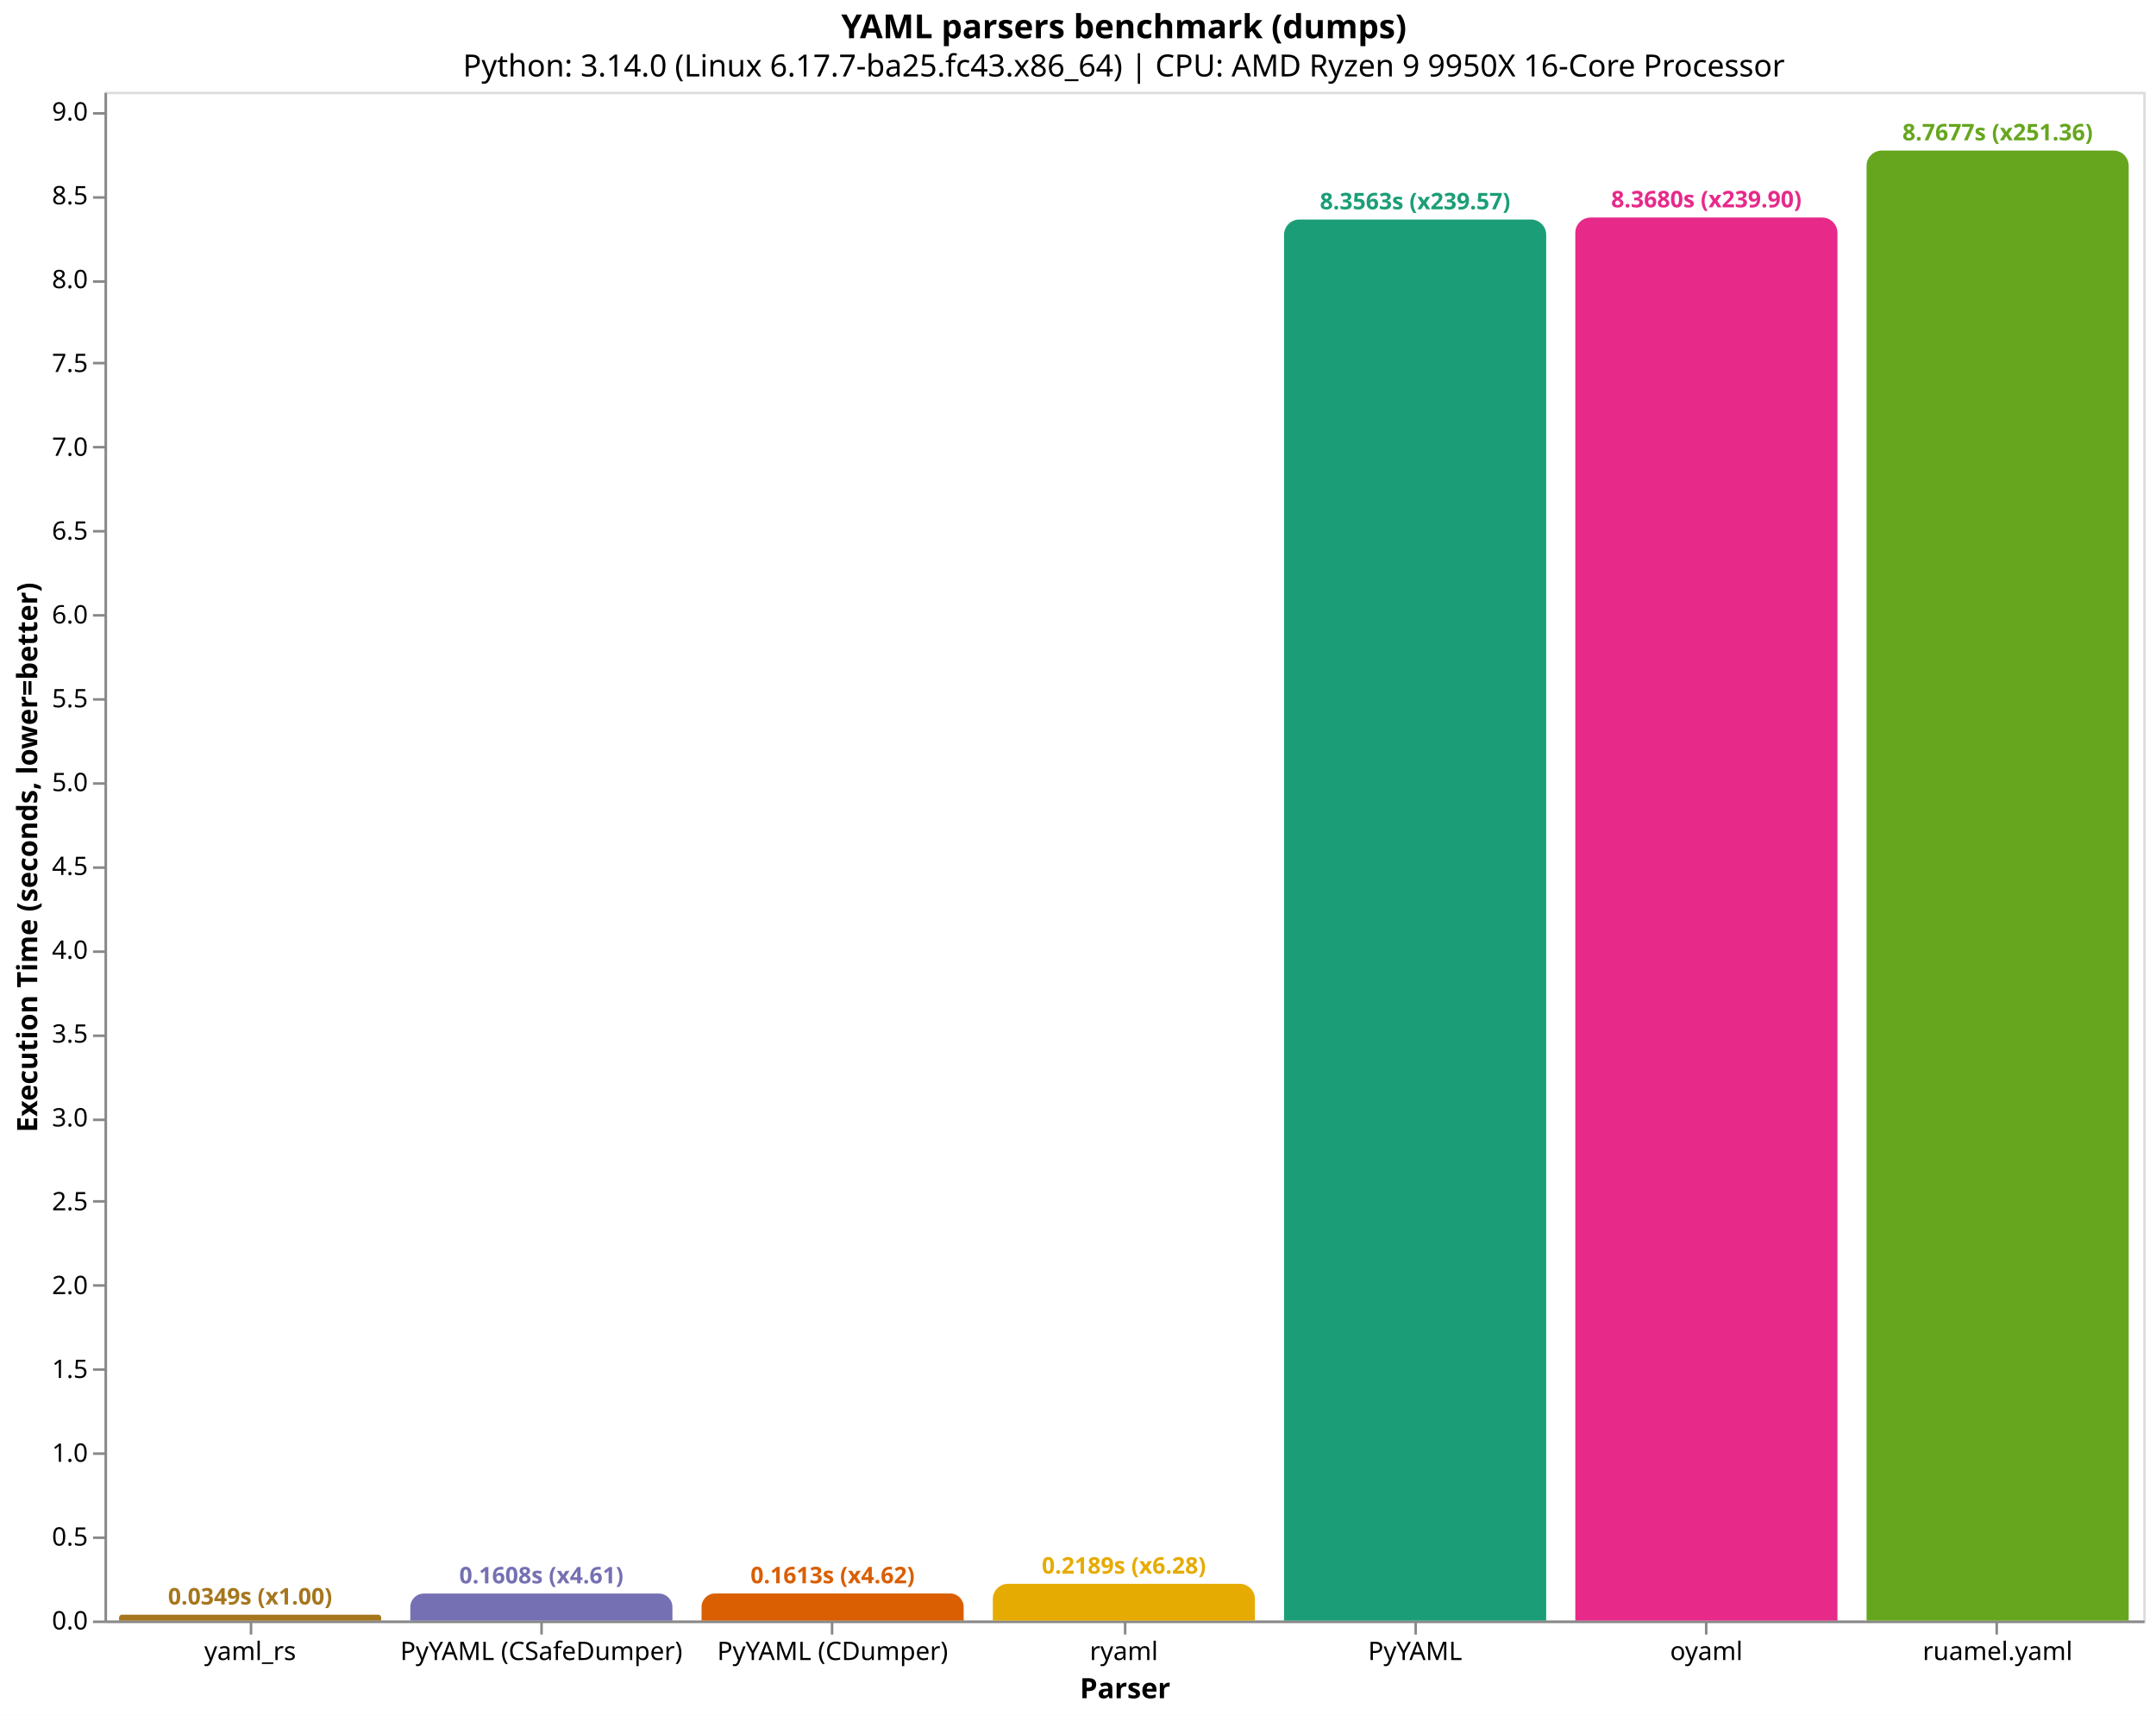
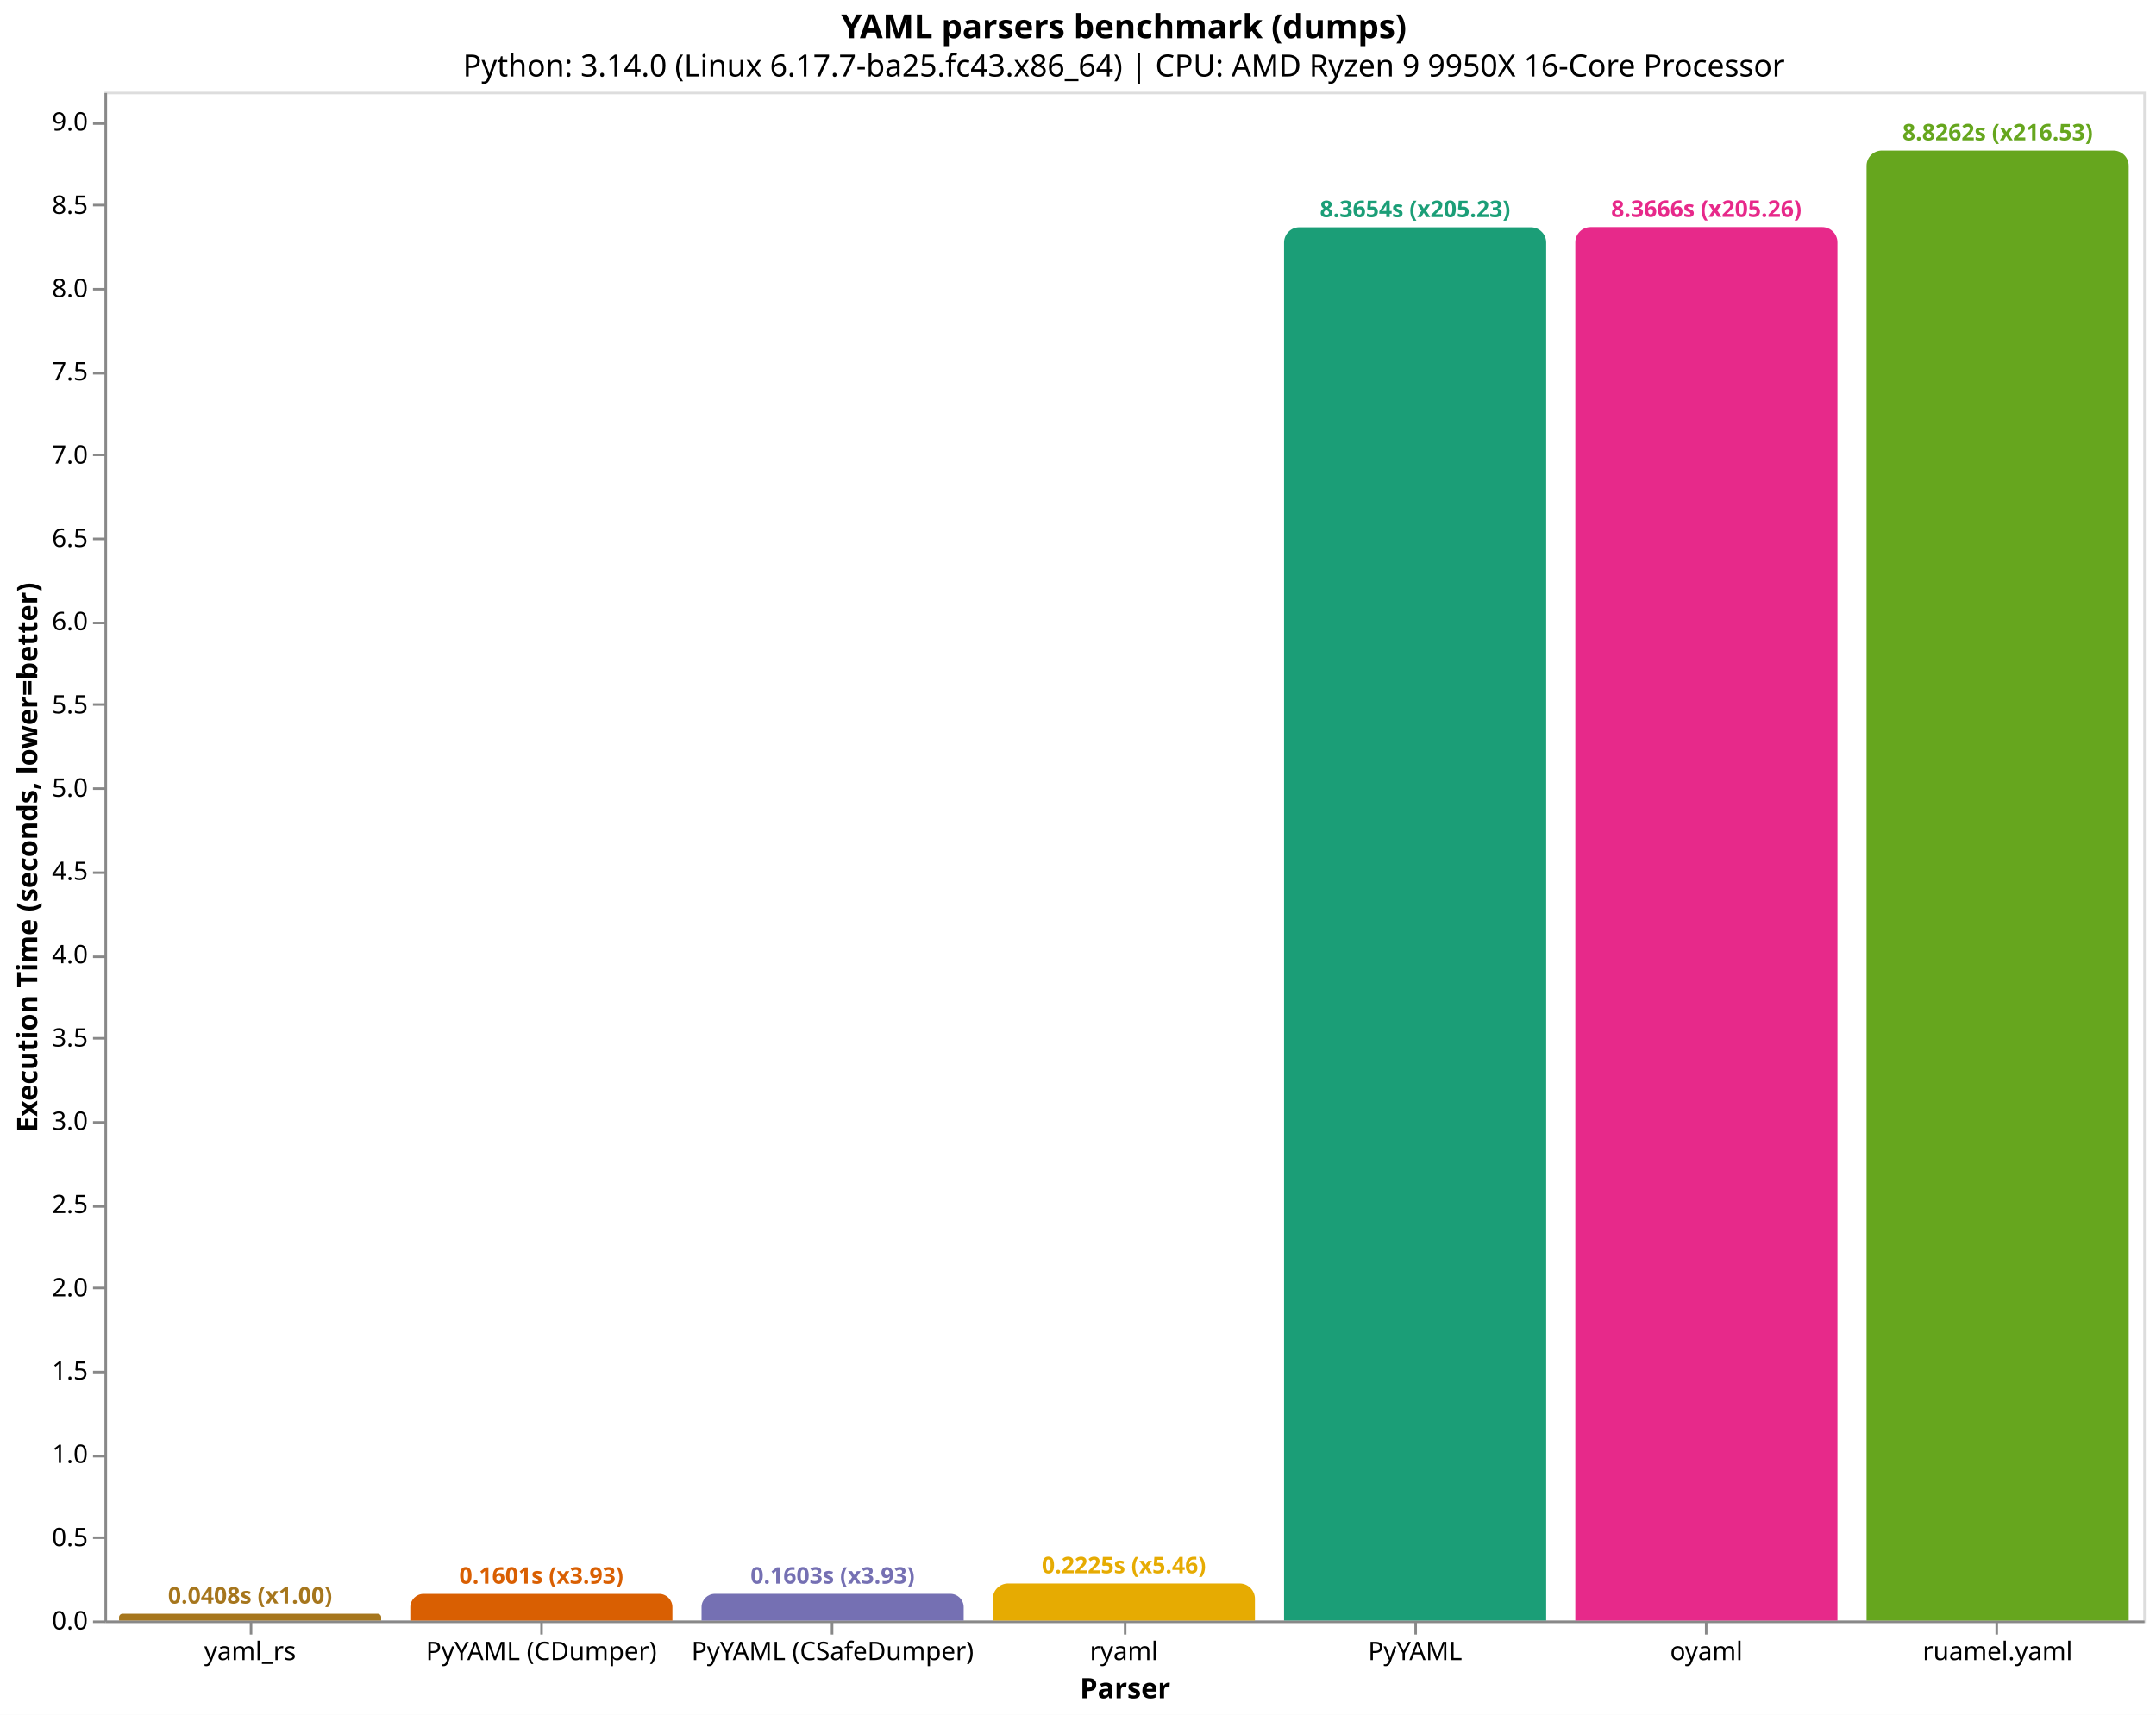
<svg xmlns="http://www.w3.org/2000/svg" version="1.1" class="marks" width="846" height="673" viewBox="0 0 846 673">
  <rect width="846" height="673" fill="white" />
  <g fill="none" stroke-miterlimit="10" transform="translate(41,36)">
    <g class="mark-group role-frame root" role="graphics-object" aria-roledescription="group mark container">
      <g transform="translate(0,0)">
        <path class="background" aria-hidden="true" d="M0.5,0.5h800v600h-800Z" stroke="#ddd" />
        <g>
-           <g class="mark-group role-axis" role="graphics-symbol" aria-roledescription="axis" aria-label="X-axis titled 'Parser' for a discrete scale with 7 values: yaml_rs, PyYAML (CSafeDumper), PyYAML (CDumper), ryaml, PyYAML, oyaml, ruamel.yaml">
+           <g class="mark-group role-axis" role="graphics-symbol" aria-roledescription="axis" aria-label="X-axis titled 'Parser' for a discrete scale with 7 values: yaml_rs, PyYAML (CDumper), PyYAML (CSafeDumper), ryaml, PyYAML, oyaml, ruamel.yaml">
            <g transform="translate(0.5,600.5)">
              <path class="background" aria-hidden="true" d="M0,0h0v0h0Z" pointer-events="none" />
              <g>
                <g class="mark-rule role-axis-tick" pointer-events="none">
                  <line transform="translate(57,0)" x2="0" y2="5" stroke="#888" stroke-width="1" opacity="1" />
                  <line transform="translate(171,0)" x2="0" y2="5" stroke="#888" stroke-width="1" opacity="1" />
                  <line transform="translate(285,0)" x2="0" y2="5" stroke="#888" stroke-width="1" opacity="1" />
                  <line transform="translate(400,0)" x2="0" y2="5" stroke="#888" stroke-width="1" opacity="1" />
                  <line transform="translate(514,0)" x2="0" y2="5" stroke="#888" stroke-width="1" opacity="1" />
                  <line transform="translate(628,0)" x2="0" y2="5" stroke="#888" stroke-width="1" opacity="1" />
                  <line transform="translate(742,0)" x2="0" y2="5" stroke="#888" stroke-width="1" opacity="1" />
                </g>
                <g class="mark-text role-axis-label" pointer-events="none">
                  <text text-anchor="middle" transform="translate(56.64286,15)" font-family="sans-serif" font-size="10px" fill="#000" opacity="1">yaml_rs</text>
-                   <text text-anchor="middle" transform="translate(170.9286,15)" font-family="sans-serif" font-size="10px" fill="#000" opacity="1">PyYAML (CSafeDumper)</text>
-                   <text text-anchor="middle" transform="translate(285.2143,15)" font-family="sans-serif" font-size="10px" fill="#000" opacity="1">PyYAML (CDumper)</text>
+                   <text text-anchor="middle" transform="translate(170.9286,15)" font-family="sans-serif" font-size="10px" fill="#000" opacity="1">PyYAML (CDumper)</text>
+                   <text text-anchor="middle" transform="translate(285.2143,15)" font-family="sans-serif" font-size="10px" fill="#000" opacity="1">PyYAML (CSafeDumper)</text>
                  <text text-anchor="middle" transform="translate(399.5,15)" font-family="sans-serif" font-size="10px" fill="#000" opacity="1">ryaml</text>
                  <text text-anchor="middle" transform="translate(513.7857,15)" font-family="sans-serif" font-size="10px" fill="#000" opacity="1">PyYAML</text>
                  <text text-anchor="middle" transform="translate(628.0714,15)" font-family="sans-serif" font-size="10px" fill="#000" opacity="1">oyaml</text>
                  <text text-anchor="middle" transform="translate(742.3571,15)" font-family="sans-serif" font-size="10px" fill="#000" opacity="1">ruamel.yaml</text>
                </g>
                <g class="mark-rule role-axis-domain" pointer-events="none">
                  <line transform="translate(0,0)" x2="800" y2="0" stroke="#888" stroke-width="1" opacity="1" />
                </g>
                <g class="mark-text role-axis-title" pointer-events="none">
                  <text text-anchor="middle" transform="translate(400,30)" font-family="sans-serif" font-size="11px" font-weight="bold" fill="#000" opacity="1">Parser</text>
                </g>
              </g>
              <path class="foreground" aria-hidden="true" d="" pointer-events="none" display="none" />
            </g>
          </g>
          <g class="mark-group role-axis" role="graphics-symbol" aria-roledescription="axis" aria-label="Y-axis titled 'Execution Time (seconds, lower=better)' for a linear scale with values from 0 to 9">
            <g transform="translate(0.5,0.5)">
              <path class="background" aria-hidden="true" d="M0,0h0v0h0Z" pointer-events="none" />
              <g>
                <g class="mark-rule role-axis-tick" pointer-events="none">
                  <line transform="translate(0,600)" x2="-5" y2="0" stroke="#888" stroke-width="1" opacity="1" />
                  <line transform="translate(0,567)" x2="-5" y2="0" stroke="#888" stroke-width="1" opacity="1" />
-                   <line transform="translate(0,534)" x2="-5" y2="0" stroke="#888" stroke-width="1" opacity="1" />
-                   <line transform="translate(0,501)" x2="-5" y2="0" stroke="#888" stroke-width="1" opacity="1" />
-                   <line transform="translate(0,468)" x2="-5" y2="0" stroke="#888" stroke-width="1" opacity="1" />
-                   <line transform="translate(0,435)" x2="-5" y2="0" stroke="#888" stroke-width="1" opacity="1" />
-                   <line transform="translate(0,403)" x2="-5" y2="0" stroke="#888" stroke-width="1" opacity="1" />
-                   <line transform="translate(0,370)" x2="-5" y2="0" stroke="#888" stroke-width="1" opacity="1" />
-                   <line transform="translate(0,337)" x2="-5" y2="0" stroke="#888" stroke-width="1" opacity="1" />
-                   <line transform="translate(0,304)" x2="-5" y2="0" stroke="#888" stroke-width="1" opacity="1" />
-                   <line transform="translate(0,271)" x2="-5" y2="0" stroke="#888" stroke-width="1" opacity="1" />
-                   <line transform="translate(0,238)" x2="-5" y2="0" stroke="#888" stroke-width="1" opacity="1" />
-                   <line transform="translate(0,205)" x2="-5" y2="0" stroke="#888" stroke-width="1" opacity="1" />
-                   <line transform="translate(0,172)" x2="-5" y2="0" stroke="#888" stroke-width="1" opacity="1" />
-                   <line transform="translate(0,139)" x2="-5" y2="0" stroke="#888" stroke-width="1" opacity="1" />
-                   <line transform="translate(0,106)" x2="-5" y2="0" stroke="#888" stroke-width="1" opacity="1" />
-                   <line transform="translate(0,74)" x2="-5" y2="0" stroke="#888" stroke-width="1" opacity="1" />
-                   <line transform="translate(0,41)" x2="-5" y2="0" stroke="#888" stroke-width="1" opacity="1" />
-                   <line transform="translate(0,8)" x2="-5" y2="0" stroke="#888" stroke-width="1" opacity="1" />
+                   <line transform="translate(0,535)" x2="-5" y2="0" stroke="#888" stroke-width="1" opacity="1" />
+                   <line transform="translate(0,502)" x2="-5" y2="0" stroke="#888" stroke-width="1" opacity="1" />
+                   <line transform="translate(0,469)" x2="-5" y2="0" stroke="#888" stroke-width="1" opacity="1" />
+                   <line transform="translate(0,437)" x2="-5" y2="0" stroke="#888" stroke-width="1" opacity="1" />
+                   <line transform="translate(0,404)" x2="-5" y2="0" stroke="#888" stroke-width="1" opacity="1" />
+                   <line transform="translate(0,371)" x2="-5" y2="0" stroke="#888" stroke-width="1" opacity="1" />
+                   <line transform="translate(0,339)" x2="-5" y2="0" stroke="#888" stroke-width="1" opacity="1" />
+                   <line transform="translate(0,306)" x2="-5" y2="0" stroke="#888" stroke-width="1" opacity="1" />
+                   <line transform="translate(0,273)" x2="-5" y2="0" stroke="#888" stroke-width="1" opacity="1" />
+                   <line transform="translate(0,240)" x2="-5" y2="0" stroke="#888" stroke-width="1" opacity="1" />
+                   <line transform="translate(0,208)" x2="-5" y2="0" stroke="#888" stroke-width="1" opacity="1" />
+                   <line transform="translate(0,175)" x2="-5" y2="0" stroke="#888" stroke-width="1" opacity="1" />
+                   <line transform="translate(0,142)" x2="-5" y2="0" stroke="#888" stroke-width="1" opacity="1" />
+                   <line transform="translate(0,110)" x2="-5" y2="0" stroke="#888" stroke-width="1" opacity="1" />
+                   <line transform="translate(0,77)" x2="-5" y2="0" stroke="#888" stroke-width="1" opacity="1" />
+                   <line transform="translate(0,44)" x2="-5" y2="0" stroke="#888" stroke-width="1" opacity="1" />
+                   <line transform="translate(0,12)" x2="-5" y2="0" stroke="#888" stroke-width="1" opacity="1" />
                </g>
                <g class="mark-text role-axis-label" pointer-events="none">
                  <text text-anchor="end" transform="translate(-7,603)" font-family="sans-serif" font-size="10px" fill="#000" opacity="1">0.0</text>
-                   <text text-anchor="end" transform="translate(-7,570.0995)" font-family="sans-serif" font-size="10px" fill="#000" opacity="1">0.5</text>
-                   <text text-anchor="end" transform="translate(-7,537.199)" font-family="sans-serif" font-size="10px" fill="#000" opacity="1">1.0</text>
-                   <text text-anchor="end" transform="translate(-7,504.2986)" font-family="sans-serif" font-size="10px" fill="#000" opacity="1">1.5</text>
-                   <text text-anchor="end" transform="translate(-7,471.3981)" font-family="sans-serif" font-size="10px" fill="#000" opacity="1">2.0</text>
-                   <text text-anchor="end" transform="translate(-7,438.4976)" font-family="sans-serif" font-size="10px" fill="#000" opacity="1">2.5</text>
-                   <text text-anchor="end" transform="translate(-7,405.5971)" font-family="sans-serif" font-size="10px" fill="#000" opacity="1">3.0</text>
-                   <text text-anchor="end" transform="translate(-7,372.6966)" font-family="sans-serif" font-size="10px" fill="#000" opacity="1">3.5</text>
-                   <text text-anchor="end" transform="translate(-7,339.7962)" font-family="sans-serif" font-size="10px" fill="#000" opacity="1">4.0</text>
-                   <text text-anchor="end" transform="translate(-7,306.8957)" font-family="sans-serif" font-size="10px" fill="#000" opacity="1">4.5</text>
-                   <text text-anchor="end" transform="translate(-7,273.9952)" font-family="sans-serif" font-size="10px" fill="#000" opacity="1">5.0</text>
-                   <text text-anchor="end" transform="translate(-7,241.0947)" font-family="sans-serif" font-size="10px" fill="#000" opacity="1">5.5</text>
-                   <text text-anchor="end" transform="translate(-7,208.1942)" font-family="sans-serif" font-size="10px" fill="#000" opacity="1">6.0</text>
-                   <text text-anchor="end" transform="translate(-7,175.2938)" font-family="sans-serif" font-size="10px" fill="#000" opacity="1">6.5</text>
-                   <text text-anchor="end" transform="translate(-7,142.3933)" font-family="sans-serif" font-size="10px" fill="#000" opacity="1">7.0</text>
-                   <text text-anchor="end" transform="translate(-7,109.4928)" font-family="sans-serif" font-size="10px" fill="#000" opacity="1">7.5</text>
-                   <text text-anchor="end" transform="translate(-7,76.59231)" font-family="sans-serif" font-size="10px" fill="#000" opacity="1">8.0</text>
-                   <text text-anchor="end" transform="translate(-7,43.69183)" font-family="sans-serif" font-size="10px" fill="#000" opacity="1">8.5</text>
-                   <text text-anchor="end" transform="translate(-7,10.79135)" font-family="sans-serif" font-size="10px" fill="#000" opacity="1">9.0</text>
+                   <text text-anchor="end" transform="translate(-7,570.3177)" font-family="sans-serif" font-size="10px" fill="#000" opacity="1">0.5</text>
+                   <text text-anchor="end" transform="translate(-7,537.6353)" font-family="sans-serif" font-size="10px" fill="#000" opacity="1">1.0</text>
+                   <text text-anchor="end" transform="translate(-7,504.953)" font-family="sans-serif" font-size="10px" fill="#000" opacity="1">1.5</text>
+                   <text text-anchor="end" transform="translate(-7,472.2707)" font-family="sans-serif" font-size="10px" fill="#000" opacity="1">2.0</text>
+                   <text text-anchor="end" transform="translate(-7,439.5884)" font-family="sans-serif" font-size="10px" fill="#000" opacity="1">2.5</text>
+                   <text text-anchor="end" transform="translate(-7,406.906)" font-family="sans-serif" font-size="10px" fill="#000" opacity="1">3.0</text>
+                   <text text-anchor="end" transform="translate(-7,374.2237)" font-family="sans-serif" font-size="10px" fill="#000" opacity="1">3.5</text>
+                   <text text-anchor="end" transform="translate(-7,341.5414)" font-family="sans-serif" font-size="10px" fill="#000" opacity="1">4.0</text>
+                   <text text-anchor="end" transform="translate(-7,308.8591)" font-family="sans-serif" font-size="10px" fill="#000" opacity="1">4.5</text>
+                   <text text-anchor="end" transform="translate(-7,276.1767)" font-family="sans-serif" font-size="10px" fill="#000" opacity="1">5.0</text>
+                   <text text-anchor="end" transform="translate(-7,243.4944)" font-family="sans-serif" font-size="10px" fill="#000" opacity="1">5.5</text>
+                   <text text-anchor="end" transform="translate(-7,210.8121)" font-family="sans-serif" font-size="10px" fill="#000" opacity="1">6.0</text>
+                   <text text-anchor="end" transform="translate(-7,178.1298)" font-family="sans-serif" font-size="10px" fill="#000" opacity="1">6.5</text>
+                   <text text-anchor="end" transform="translate(-7,145.4474)" font-family="sans-serif" font-size="10px" fill="#000" opacity="1">7.0</text>
+                   <text text-anchor="end" transform="translate(-7,112.7651)" font-family="sans-serif" font-size="10px" fill="#000" opacity="1">7.5</text>
+                   <text text-anchor="end" transform="translate(-7,80.08279)" font-family="sans-serif" font-size="10px" fill="#000" opacity="1">8.0</text>
+                   <text text-anchor="end" transform="translate(-7,47.40047)" font-family="sans-serif" font-size="10px" fill="#000" opacity="1">8.5</text>
+                   <text text-anchor="end" transform="translate(-7,14.71814)" font-family="sans-serif" font-size="10px" fill="#000" opacity="1">9.0</text>
                </g>
                <g class="mark-rule role-axis-domain" pointer-events="none">
                  <line transform="translate(0,600)" x2="0" y2="-600" stroke="#888" stroke-width="1" opacity="1" />
                </g>
                <g class="mark-text role-axis-title" pointer-events="none">
                  <text text-anchor="middle" transform="translate(-24.90137,300) rotate(-90) translate(0,-2)" font-family="sans-serif" font-size="11px" font-weight="bold" fill="#000" opacity="1">Execution Time (seconds, lower=better)</text>
                </g>
              </g>
              <path class="foreground" aria-hidden="true" d="" pointer-events="none" display="none" />
            </g>
          </g>
          <g class="mark-group role-scope" role="graphics-object" aria-roledescription="group mark container">
-             <g transform="translate(5.714286,597.7048)">
-               <path class="background" aria-hidden="true" d="M1.148,0L101.71,0C102.343,0,102.857,0.514,102.857,1.148L102.857,2.295C102.857,2.295,102.857,2.295,102.857,2.295L0,2.295C0,2.295,0,2.295,0,2.295L0,1.148C0,0.514,0.514,0,1.148,0Z" />
+             <g transform="translate(5.714286,597.3356)">
+               <path class="background" aria-hidden="true" d="M1.332,0L101.525,0C102.26,0,102.857,0.597,102.857,1.332L102.857,2.664C102.857,2.664,102.857,2.664,102.857,2.664L0,2.664C0,2.664,0,2.664,0,2.664L0,1.332C0,0.597,0.597,0,1.332,0Z" />
              <g clip-path="url(#clip9)">
                <g class="mark-group role-scope" role="graphics-object" aria-roledescription="group mark container">
-                   <g transform="translate(0,-597.7048)">
-                     <path class="background" aria-hidden="true" d="M0,0h102.857v0h-102.857Z" />
-                     <g>
-                       <g class="mark-rect role-mark layer_0_marks" role="graphics-object" aria-roledescription="rect mark container">
-                         <path aria-label="Parser: yaml_rs; Execution Time (seconds, lower=better): 0.034880747667; parser: yaml_rs; Execution Time (s): 0.0349; Slowdown: 1.00" role="graphics-symbol" aria-roledescription="bar" d="M0,597.705h102.857v2.295h-102.857Z" fill="#a6761d" />
-                       </g>
-                     </g>
-                     <path class="foreground" aria-hidden="true" d="" display="none" />
-                   </g>
-                 </g>
-               </g>
-               <path class="foreground" aria-hidden="true" d="" display="none" />
-             </g>
-             <g transform="translate(120,589.419)">
-               <path class="background" aria-hidden="true" d="M5.29,0L97.567,0C100.487,0,102.857,2.371,102.857,5.29L102.857,10.581C102.857,10.581,102.857,10.581,102.857,10.581L0,10.581C0,10.581,0,10.581,0,10.581L0,5.29C0,2.371,2.371,0,5.29,0Z" />
+                   <g transform="translate(0,-597.3356)">
+                     <path class="background" aria-hidden="true" d="M0,0h102.857v0h-102.857Z" />
+                     <g>
+                       <g class="mark-rect role-mark layer_0_marks" role="graphics-object" aria-roledescription="rect mark container">
+                         <path aria-label="Parser: yaml_rs; Execution Time (seconds, lower=better): 0.0407620583331; parser: yaml_rs; Execution Time (s): 0.0408; Slowdown: 1.00" role="graphics-symbol" aria-roledescription="bar" d="M0,597.336h102.857v2.664h-102.857Z" fill="#a6761d" />
+                       </g>
+                     </g>
+                     <path class="foreground" aria-hidden="true" d="" display="none" />
+                   </g>
+                 </g>
+               </g>
+               <path class="foreground" aria-hidden="true" d="" display="none" />
+             </g>
+             <g transform="translate(120,589.5331)">
+               <path class="background" aria-hidden="true" d="M5.233,0L97.624,0C100.512,0,102.857,2.345,102.857,5.233L102.857,10.467C102.857,10.467,102.857,10.467,102.857,10.467L0,10.467C0,10.467,0,10.467,0,10.467L0,5.233C0,2.345,2.345,0,5.233,0Z" />
              <g clip-path="url(#clip10)">
                <g class="mark-group role-scope" role="graphics-object" aria-roledescription="group mark container">
-                   <g transform="translate(0,-589.419)">
-                     <path class="background" aria-hidden="true" d="M0,0h102.857v0h-102.857Z" />
-                     <g>
-                       <g class="mark-rect role-mark layer_0_marks" role="graphics-object" aria-roledescription="rect mark container">
-                         <path aria-label="Parser: PyYAML (CSafeDumper); Execution Time (seconds, lower=better): 0.160803006668; parser: PyYAML (CSafeDumper); Execution Time (s): 0.1608; Slowdown: 4.61" role="graphics-symbol" aria-roledescription="bar" d="M0,589.419h102.857v10.581h-102.857Z" fill="#7570b3" />
-                       </g>
-                     </g>
-                     <path class="foreground" aria-hidden="true" d="" display="none" />
-                   </g>
-                 </g>
-               </g>
-               <path class="foreground" aria-hidden="true" d="" display="none" />
-             </g>
-             <g transform="translate(234.2857,589.3849)">
-               <path class="background" aria-hidden="true" d="M5.308,0L97.55,0C100.479,0,102.857,2.378,102.857,5.308L102.857,10.615C102.857,10.615,102.857,10.615,102.857,10.615L0,10.615C0,10.615,0,10.615,0,10.615L0,5.308C0,2.378,2.378,0,5.308,0Z" />
+                   <g transform="translate(0,-589.5331)">
+                     <path class="background" aria-hidden="true" d="M0,0h102.857v0h-102.857Z" />
+                     <g>
+                       <g class="mark-rect role-mark layer_0_marks" role="graphics-object" aria-roledescription="rect mark container">
+                         <path aria-label="Parser: PyYAML (CDumper); Execution Time (seconds, lower=better): 0.160131567; parser: PyYAML (CDumper); Execution Time (s): 0.1601; Slowdown: 3.93" role="graphics-symbol" aria-roledescription="bar" d="M0,589.533h102.857v10.467h-102.857Z" fill="#d95f02" />
+                       </g>
+                     </g>
+                     <path class="foreground" aria-hidden="true" d="" display="none" />
+                   </g>
+                 </g>
+               </g>
+               <path class="foreground" aria-hidden="true" d="" display="none" />
+             </g>
+             <g transform="translate(234.2857,589.5194)">
+               <path class="background" aria-hidden="true" d="M5.24,0L97.617,0C100.509,0,102.857,2.348,102.857,5.24L102.857,10.481C102.857,10.481,102.857,10.481,102.857,10.481L0,10.481C0,10.481,0,10.481,0,10.481L0,5.24C0,2.348,2.348,0,5.24,0Z" />
              <g clip-path="url(#clip11)">
                <g class="mark-group role-scope" role="graphics-object" aria-roledescription="group mark container">
-                   <g transform="translate(0,-589.3849)">
-                     <path class="background" aria-hidden="true" d="M0,0h102.857v0h-102.857Z" />
-                     <g>
-                       <g class="mark-rect role-mark layer_0_marks" role="graphics-object" aria-roledescription="rect mark container">
-                         <path aria-label="Parser: PyYAML (CDumper); Execution Time (seconds, lower=better): 0.161320664665; parser: PyYAML (CDumper); Execution Time (s): 0.1613; Slowdown: 4.62" role="graphics-symbol" aria-roledescription="bar" d="M0,589.385h102.857v10.615h-102.857Z" fill="#d95f02" />
-                       </g>
-                     </g>
-                     <path class="foreground" aria-hidden="true" d="" display="none" />
-                   </g>
-                 </g>
-               </g>
-               <path class="foreground" aria-hidden="true" d="" display="none" />
-             </g>
-             <g transform="translate(348.5714,585.5932)">
-               <path class="background" aria-hidden="true" d="M6,0L96.857,0C100.169,0,102.857,2.689,102.857,6L102.857,14.407C102.857,14.407,102.857,14.407,102.857,14.407L0,14.407C0,14.407,0,14.407,0,14.407L0,6C0,2.689,2.689,0,6,0Z" />
+                   <g transform="translate(0,-589.5194)">
+                     <path class="background" aria-hidden="true" d="M0,0h102.857v0h-102.857Z" />
+                     <g>
+                       <g class="mark-rect role-mark layer_0_marks" role="graphics-object" aria-roledescription="rect mark container">
+                         <path aria-label="Parser: PyYAML (CSafeDumper); Execution Time (seconds, lower=better): 0.160341; parser: PyYAML (CSafeDumper); Execution Time (s): 0.1603; Slowdown: 3.93" role="graphics-symbol" aria-roledescription="bar" d="M0,589.519h102.857v10.481h-102.857Z" fill="#7570b3" />
+                       </g>
+                     </g>
+                     <path class="foreground" aria-hidden="true" d="" display="none" />
+                   </g>
+                 </g>
+               </g>
+               <path class="foreground" aria-hidden="true" d="" display="none" />
+             </g>
+             <g transform="translate(348.5714,585.4557)">
+               <path class="background" aria-hidden="true" d="M6,0L96.857,0C100.169,0,102.857,2.689,102.857,6L102.857,14.544C102.857,14.544,102.857,14.544,102.857,14.544L0,14.544C0,14.544,0,14.544,0,14.544L0,6C0,2.689,2.689,0,6,0Z" />
              <g clip-path="url(#clip12)">
                <g class="mark-group role-scope" role="graphics-object" aria-roledescription="group mark container">
-                   <g transform="translate(0,-585.5932)">
-                     <path class="background" aria-hidden="true" d="M0,0h102.857v0h-102.857Z" />
-                     <g>
-                       <g class="mark-rect role-mark layer_0_marks" role="graphics-object" aria-roledescription="rect mark container">
-                         <path aria-label="Parser: ryaml; Execution Time (seconds, lower=better): 0.218944663332; parser: ryaml; Execution Time (s): 0.2189; Slowdown: 6.28" role="graphics-symbol" aria-roledescription="bar" d="M0,585.593h102.857v14.407h-102.857Z" fill="#e6ab02" />
-                       </g>
-                     </g>
-                     <path class="foreground" aria-hidden="true" d="" display="none" />
-                   </g>
-                 </g>
-               </g>
-               <path class="foreground" aria-hidden="true" d="" display="none" />
-             </g>
-             <g transform="translate(462.8571,50.14736)">
-               <path class="background" aria-hidden="true" d="M6,0L96.857,0C100.169,0,102.857,2.689,102.857,6L102.857,549.853C102.857,549.853,102.857,549.853,102.857,549.853L0,549.853C0,549.853,0,549.853,0,549.853L0,6C0,2.689,2.689,0,6,0Z" />
+                   <g transform="translate(0,-585.4557)">
+                     <path class="background" aria-hidden="true" d="M0,0h102.857v0h-102.857Z" />
+                     <g>
+                       <g class="mark-rect role-mark layer_0_marks" role="graphics-object" aria-roledescription="rect mark container">
+                         <path aria-label="Parser: ryaml; Execution Time (seconds, lower=better): 0.222510913333; parser: ryaml; Execution Time (s): 0.2225; Slowdown: 5.46" role="graphics-symbol" aria-roledescription="bar" d="M0,585.456h102.857v14.544h-102.857Z" fill="#e6ab02" />
+                       </g>
+                     </g>
+                     <path class="foreground" aria-hidden="true" d="" display="none" />
+                   </g>
+                 </g>
+               </g>
+               <path class="foreground" aria-hidden="true" d="" display="none" />
+             </g>
+             <g transform="translate(462.8571,53.19553)">
+               <path class="background" aria-hidden="true" d="M6,0L96.857,0C100.169,0,102.857,2.689,102.857,6L102.857,546.804C102.857,546.804,102.857,546.804,102.857,546.804L0,546.804C0,546.804,0,546.804,0,546.804L0,6C0,2.689,2.689,0,6,0Z" />
              <g clip-path="url(#clip13)">
                <g class="mark-group role-scope" role="graphics-object" aria-roledescription="group mark container">
-                   <g transform="translate(0,-50.14736)">
-                     <path class="background" aria-hidden="true" d="M0,0h102.857v0h-102.857Z" />
-                     <g>
-                       <g class="mark-rect role-mark layer_0_marks" role="graphics-object" aria-roledescription="rect mark container">
-                         <path aria-label="Parser: PyYAML; Execution Time (seconds, lower=better): 8.35630105267; parser: PyYAML; Execution Time (s): 8.3563; Slowdown: 239.57" role="graphics-symbol" aria-roledescription="bar" d="M0,50.147h102.857v549.853h-102.857Z" fill="#1b9e77" />
-                       </g>
-                     </g>
-                     <path class="foreground" aria-hidden="true" d="" display="none" />
-                   </g>
-                 </g>
-               </g>
-               <path class="foreground" aria-hidden="true" d="" display="none" />
-             </g>
-             <g transform="translate(577.1429,49.37468)">
-               <path class="background" aria-hidden="true" d="M6,0L96.857,0C100.169,0,102.857,2.689,102.857,6L102.857,550.625C102.857,550.625,102.857,550.625,102.857,550.625L0,550.625C0,550.625,0,550.625,0,550.625L0,6C0,2.689,2.689,0,6,0Z" />
+                   <g transform="translate(0,-53.19553)">
+                     <path class="background" aria-hidden="true" d="M0,0h102.857v0h-102.857Z" />
+                     <g>
+                       <g class="mark-rect role-mark layer_0_marks" role="graphics-object" aria-roledescription="rect mark container">
+                         <path aria-label="Parser: PyYAML; Execution Time (seconds, lower=better): 8.36544617667; parser: PyYAML; Execution Time (s): 8.3654; Slowdown: 205.23" role="graphics-symbol" aria-roledescription="bar" d="M0,53.196h102.857v546.804h-102.857Z" fill="#1b9e77" />
+                       </g>
+                     </g>
+                     <path class="foreground" aria-hidden="true" d="" display="none" />
+                   </g>
+                 </g>
+               </g>
+               <path class="foreground" aria-hidden="true" d="" display="none" />
+             </g>
+             <g transform="translate(577.1429,53.11798)">
+               <path class="background" aria-hidden="true" d="M6,0L96.857,0C100.169,0,102.857,2.689,102.857,6L102.857,546.882C102.857,546.882,102.857,546.882,102.857,546.882L0,546.882C0,546.882,0,546.882,0,546.882L0,6C0,2.689,2.689,0,6,0Z" />
              <g clip-path="url(#clip14)">
                <g class="mark-group role-scope" role="graphics-object" aria-roledescription="group mark container">
-                   <g transform="translate(0,-49.37468)">
-                     <path class="background" aria-hidden="true" d="M0,0h102.857v0h-102.857Z" />
-                     <g>
-                       <g class="mark-rect role-mark layer_0_marks" role="graphics-object" aria-roledescription="rect mark container">
-                         <path aria-label="Parser: oyaml; Execution Time (seconds, lower=better): 8.36804371633; parser: oyaml; Execution Time (s): 8.3680; Slowdown: 239.90" role="graphics-symbol" aria-roledescription="bar" d="M0,49.375h102.857v550.625h-102.857Z" fill="#e7298a" />
+                   <g transform="translate(0,-53.11798)">
+                     <path class="background" aria-hidden="true" d="M0,0h102.857v0h-102.857Z" />
+                     <g>
+                       <g class="mark-rect role-mark layer_0_marks" role="graphics-object" aria-roledescription="rect mark container">
+                         <path aria-label="Parser: oyaml; Execution Time (seconds, lower=better): 8.366632577; parser: oyaml; Execution Time (s): 8.3666; Slowdown: 205.26" role="graphics-symbol" aria-roledescription="bar" d="M0,53.118h102.857v546.882h-102.857Z" fill="#e7298a" />
                      </g>
                    </g>
                    <path class="foreground" aria-hidden="true" d="" display="none" />
                  </g>
                </g>
              </g>
              <path class="foreground" aria-hidden="true" d="" display="none" />
            </g>
            <g transform="translate(691.4286,23.07692)">
              <path class="background" aria-hidden="true" d="M6,0L96.857,0C100.169,0,102.857,2.689,102.857,6L102.857,576.923C102.857,576.923,102.857,576.923,102.857,576.923L0,576.923C0,576.923,0,576.923,0,576.923L0,6C0,2.689,2.689,0,6,0Z" />
              <g clip-path="url(#clip15)">
                <g class="mark-group role-scope" role="graphics-object" aria-roledescription="group mark container">
                  <g transform="translate(0,-23.07692)">
                    <path class="background" aria-hidden="true" d="M0,0h102.857v0h-102.857Z" />
                    <g>
                      <g class="mark-rect role-mark layer_0_marks" role="graphics-object" aria-roledescription="rect mark container">
-                         <path aria-label="Parser: ruamel.yaml; Execution Time (seconds, lower=better): 8.76769984667; parser: ruamel.yaml; Execution Time (s): 8.7677; Slowdown: 251.36" role="graphics-symbol" aria-roledescription="bar" d="M0,23.077h102.857v576.923h-102.857Z" fill="#66a61e" />
+                         <path aria-label="Parser: ruamel.yaml; Execution Time (seconds, lower=better): 8.82622438167; parser: ruamel.yaml; Execution Time (s): 8.8262; Slowdown: 216.53" role="graphics-symbol" aria-roledescription="bar" d="M0,23.077h102.857v576.923h-102.857Z" fill="#66a61e" />
                      </g>
                    </g>
                    <path class="foreground" aria-hidden="true" d="" display="none" />
                  </g>
                </g>
              </g>
              <path class="foreground" aria-hidden="true" d="" display="none" />
            </g>
          </g>
          <g class="mark-text role-mark layer_1_marks" role="graphics-object" aria-roledescription="text mark container">
-             <text aria-label="Parser: yaml_rs; Execution Time (seconds, lower=better): 0.034880747667; parser: yaml_rs; label: 0.0349s (x1.00); Execution Time (s): 0.0349; Slowdown: 1.00" role="graphics-symbol" aria-roledescription="text mark" text-anchor="middle" transform="translate(57.14286,593.7048)" font-family="sans-serif" font-size="9px" font-weight="bold" fill="#a6761d">0.0349s (x1.00)</text>
-             <text aria-label="Parser: PyYAML (CSafeDumper); Execution Time (seconds, lower=better): 0.160803006668; parser: PyYAML (CSafeDumper); label: 0.1608s (x4.61); Execution Time (s): 0.1608; Slowdown: 4.61" role="graphics-symbol" aria-roledescription="text mark" text-anchor="middle" transform="translate(171.4286,585.419)" font-family="sans-serif" font-size="9px" font-weight="bold" fill="#7570b3">0.1608s (x4.61)</text>
-             <text aria-label="Parser: PyYAML (CDumper); Execution Time (seconds, lower=better): 0.161320664665; parser: PyYAML (CDumper); label: 0.1613s (x4.62); Execution Time (s): 0.1613; Slowdown: 4.62" role="graphics-symbol" aria-roledescription="text mark" text-anchor="middle" transform="translate(285.7143,585.3849)" font-family="sans-serif" font-size="9px" font-weight="bold" fill="#d95f02">0.1613s (x4.62)</text>
-             <text aria-label="Parser: ryaml; Execution Time (seconds, lower=better): 0.218944663332; parser: ryaml; label: 0.2189s (x6.28); Execution Time (s): 0.2189; Slowdown: 6.28" role="graphics-symbol" aria-roledescription="text mark" text-anchor="middle" transform="translate(400,581.5932)" font-family="sans-serif" font-size="9px" font-weight="bold" fill="#e6ab02">0.2189s (x6.28)</text>
-             <text aria-label="Parser: PyYAML; Execution Time (seconds, lower=better): 8.35630105267; parser: PyYAML; label: 8.3563s (x239.57); Execution Time (s): 8.3563; Slowdown: 239.57" role="graphics-symbol" aria-roledescription="text mark" text-anchor="middle" transform="translate(514.2857,46.14736)" font-family="sans-serif" font-size="9px" font-weight="bold" fill="#1b9e77">8.3563s (x239.57)</text>
-             <text aria-label="Parser: oyaml; Execution Time (seconds, lower=better): 8.36804371633; parser: oyaml; label: 8.3680s (x239.90); Execution Time (s): 8.3680; Slowdown: 239.90" role="graphics-symbol" aria-roledescription="text mark" text-anchor="middle" transform="translate(628.5714,45.37468)" font-family="sans-serif" font-size="9px" font-weight="bold" fill="#e7298a">8.3680s (x239.90)</text>
-             <text aria-label="Parser: ruamel.yaml; Execution Time (seconds, lower=better): 8.76769984667; parser: ruamel.yaml; label: 8.7677s (x251.36); Execution Time (s): 8.7677; Slowdown: 251.36" role="graphics-symbol" aria-roledescription="text mark" text-anchor="middle" transform="translate(742.8571,19.07692)" font-family="sans-serif" font-size="9px" font-weight="bold" fill="#66a61e">8.7677s (x251.36)</text>
+             <text aria-label="Parser: yaml_rs; Execution Time (seconds, lower=better): 0.0407620583331; parser: yaml_rs; label: 0.0408s (x1.00); Execution Time (s): 0.0408; Slowdown: 1.00" role="graphics-symbol" aria-roledescription="text mark" text-anchor="middle" transform="translate(57.14286,593.3356)" font-family="sans-serif" font-size="9px" font-weight="bold" fill="#a6761d">0.0408s (x1.00)</text>
+             <text aria-label="Parser: PyYAML (CDumper); Execution Time (seconds, lower=better): 0.160131567; parser: PyYAML (CDumper); label: 0.1601s (x3.93); Execution Time (s): 0.1601; Slowdown: 3.93" role="graphics-symbol" aria-roledescription="text mark" text-anchor="middle" transform="translate(171.4286,585.5331)" font-family="sans-serif" font-size="9px" font-weight="bold" fill="#d95f02">0.1601s (x3.93)</text>
+             <text aria-label="Parser: PyYAML (CSafeDumper); Execution Time (seconds, lower=better): 0.160341; parser: PyYAML (CSafeDumper); label: 0.1603s (x3.93); Execution Time (s): 0.1603; Slowdown: 3.93" role="graphics-symbol" aria-roledescription="text mark" text-anchor="middle" transform="translate(285.7143,585.5194)" font-family="sans-serif" font-size="9px" font-weight="bold" fill="#7570b3">0.1603s (x3.93)</text>
+             <text aria-label="Parser: ryaml; Execution Time (seconds, lower=better): 0.222510913333; parser: ryaml; label: 0.2225s (x5.46); Execution Time (s): 0.2225; Slowdown: 5.46" role="graphics-symbol" aria-roledescription="text mark" text-anchor="middle" transform="translate(400,581.4557)" font-family="sans-serif" font-size="9px" font-weight="bold" fill="#e6ab02">0.2225s (x5.46)</text>
+             <text aria-label="Parser: PyYAML; Execution Time (seconds, lower=better): 8.36544617667; parser: PyYAML; label: 8.3654s (x205.23); Execution Time (s): 8.3654; Slowdown: 205.23" role="graphics-symbol" aria-roledescription="text mark" text-anchor="middle" transform="translate(514.2857,49.19553)" font-family="sans-serif" font-size="9px" font-weight="bold" fill="#1b9e77">8.3654s (x205.23)</text>
+             <text aria-label="Parser: oyaml; Execution Time (seconds, lower=better): 8.366632577; parser: oyaml; label: 8.3666s (x205.26); Execution Time (s): 8.3666; Slowdown: 205.26" role="graphics-symbol" aria-roledescription="text mark" text-anchor="middle" transform="translate(628.5714,49.11798)" font-family="sans-serif" font-size="9px" font-weight="bold" fill="#e7298a">8.3666s (x205.26)</text>
+             <text aria-label="Parser: ruamel.yaml; Execution Time (seconds, lower=better): 8.82622438167; parser: ruamel.yaml; label: 8.8262s (x216.53); Execution Time (s): 8.8262; Slowdown: 216.53" role="graphics-symbol" aria-roledescription="text mark" text-anchor="middle" transform="translate(742.8571,19.07692)" font-family="sans-serif" font-size="9px" font-weight="bold" fill="#66a61e">8.8262s (x216.53)</text>
          </g>
          <g class="mark-group role-title">
            <g transform="translate(400,-31)">
              <path class="background" aria-hidden="true" d="M0,0h0v0h0Z" pointer-events="none" />
              <g>
                <g class="mark-text role-title-text" role="graphics-symbol" aria-roledescription="title" aria-label="Title text 'YAML parsers benchmark (dumps)'" pointer-events="none">
                  <text text-anchor="middle" transform="translate(0,10)" font-family="sans-serif" font-size="13px" font-weight="bold" fill="#000" opacity="1">YAML parsers benchmark (dumps)</text>
                </g>
                <g class="mark-text role-title-subtitle" role="graphics-symbol" aria-roledescription="subtitle" aria-label="Subtitle text 'Python: 3.14.0 (Linux 6.17.7-ba25.fc43.x86_64) | CPU: AMD Ryzen 9 9950X 16-Core Processor'" pointer-events="none">
                  <text text-anchor="middle" transform="translate(0,25)" font-family="sans-serif" font-size="12px" fill="#000" opacity="1">Python: 3.14.0 (Linux 6.17.7-ba25.fc43.x86_64) | CPU: AMD Ryzen 9 9950X 16-Core Processor</text>
                </g>
              </g>
              <path class="foreground" aria-hidden="true" d="" pointer-events="none" display="none" />
            </g>
          </g>
        </g>
        <path class="foreground" aria-hidden="true" d="" display="none" />
      </g>
    </g>
  </g>
  <defs>
    <clipPath id="clip9">
-       <path d="M1.148,0L101.71,0C102.343,0,102.857,0.514,102.857,1.148L102.857,2.295C102.857,2.295,102.857,2.295,102.857,2.295L0,2.295C0,2.295,0,2.295,0,2.295L0,1.148C0,0.514,0.514,0,1.148,0Z" />
+       <path d="M1.332,0L101.525,0C102.26,0,102.857,0.597,102.857,1.332L102.857,2.664C102.857,2.664,102.857,2.664,102.857,2.664L0,2.664C0,2.664,0,2.664,0,2.664L0,1.332C0,0.597,0.597,0,1.332,0Z" />
    </clipPath>
    <clipPath id="clip10">
-       <path d="M5.29,0L97.567,0C100.487,0,102.857,2.371,102.857,5.29L102.857,10.581C102.857,10.581,102.857,10.581,102.857,10.581L0,10.581C0,10.581,0,10.581,0,10.581L0,5.29C0,2.371,2.371,0,5.29,0Z" />
+       <path d="M5.233,0L97.624,0C100.512,0,102.857,2.345,102.857,5.233L102.857,10.467C102.857,10.467,102.857,10.467,102.857,10.467L0,10.467C0,10.467,0,10.467,0,10.467L0,5.233C0,2.345,2.345,0,5.233,0Z" />
    </clipPath>
    <clipPath id="clip11">
-       <path d="M5.308,0L97.55,0C100.479,0,102.857,2.378,102.857,5.308L102.857,10.615C102.857,10.615,102.857,10.615,102.857,10.615L0,10.615C0,10.615,0,10.615,0,10.615L0,5.308C0,2.378,2.378,0,5.308,0Z" />
+       <path d="M5.24,0L97.617,0C100.509,0,102.857,2.348,102.857,5.24L102.857,10.481C102.857,10.481,102.857,10.481,102.857,10.481L0,10.481C0,10.481,0,10.481,0,10.481L0,5.24C0,2.348,2.348,0,5.24,0Z" />
    </clipPath>
    <clipPath id="clip12">
-       <path d="M6,0L96.857,0C100.169,0,102.857,2.689,102.857,6L102.857,14.407C102.857,14.407,102.857,14.407,102.857,14.407L0,14.407C0,14.407,0,14.407,0,14.407L0,6C0,2.689,2.689,0,6,0Z" />
+       <path d="M6,0L96.857,0C100.169,0,102.857,2.689,102.857,6L102.857,14.544C102.857,14.544,102.857,14.544,102.857,14.544L0,14.544C0,14.544,0,14.544,0,14.544L0,6C0,2.689,2.689,0,6,0Z" />
    </clipPath>
    <clipPath id="clip13">
-       <path d="M6,0L96.857,0C100.169,0,102.857,2.689,102.857,6L102.857,549.853C102.857,549.853,102.857,549.853,102.857,549.853L0,549.853C0,549.853,0,549.853,0,549.853L0,6C0,2.689,2.689,0,6,0Z" />
+       <path d="M6,0L96.857,0C100.169,0,102.857,2.689,102.857,6L102.857,546.804C102.857,546.804,102.857,546.804,102.857,546.804L0,546.804C0,546.804,0,546.804,0,546.804L0,6C0,2.689,2.689,0,6,0Z" />
    </clipPath>
    <clipPath id="clip14">
-       <path d="M6,0L96.857,0C100.169,0,102.857,2.689,102.857,6L102.857,550.625C102.857,550.625,102.857,550.625,102.857,550.625L0,550.625C0,550.625,0,550.625,0,550.625L0,6C0,2.689,2.689,0,6,0Z" />
+       <path d="M6,0L96.857,0C100.169,0,102.857,2.689,102.857,6L102.857,546.882C102.857,546.882,102.857,546.882,102.857,546.882L0,546.882C0,546.882,0,546.882,0,546.882L0,6C0,2.689,2.689,0,6,0Z" />
    </clipPath>
    <clipPath id="clip15">
      <path d="M6,0L96.857,0C100.169,0,102.857,2.689,102.857,6L102.857,576.923C102.857,576.923,102.857,576.923,102.857,576.923L0,576.923C0,576.923,0,576.923,0,576.923L0,6C0,2.689,2.689,0,6,0Z" />
    </clipPath>
  </defs>
</svg>
